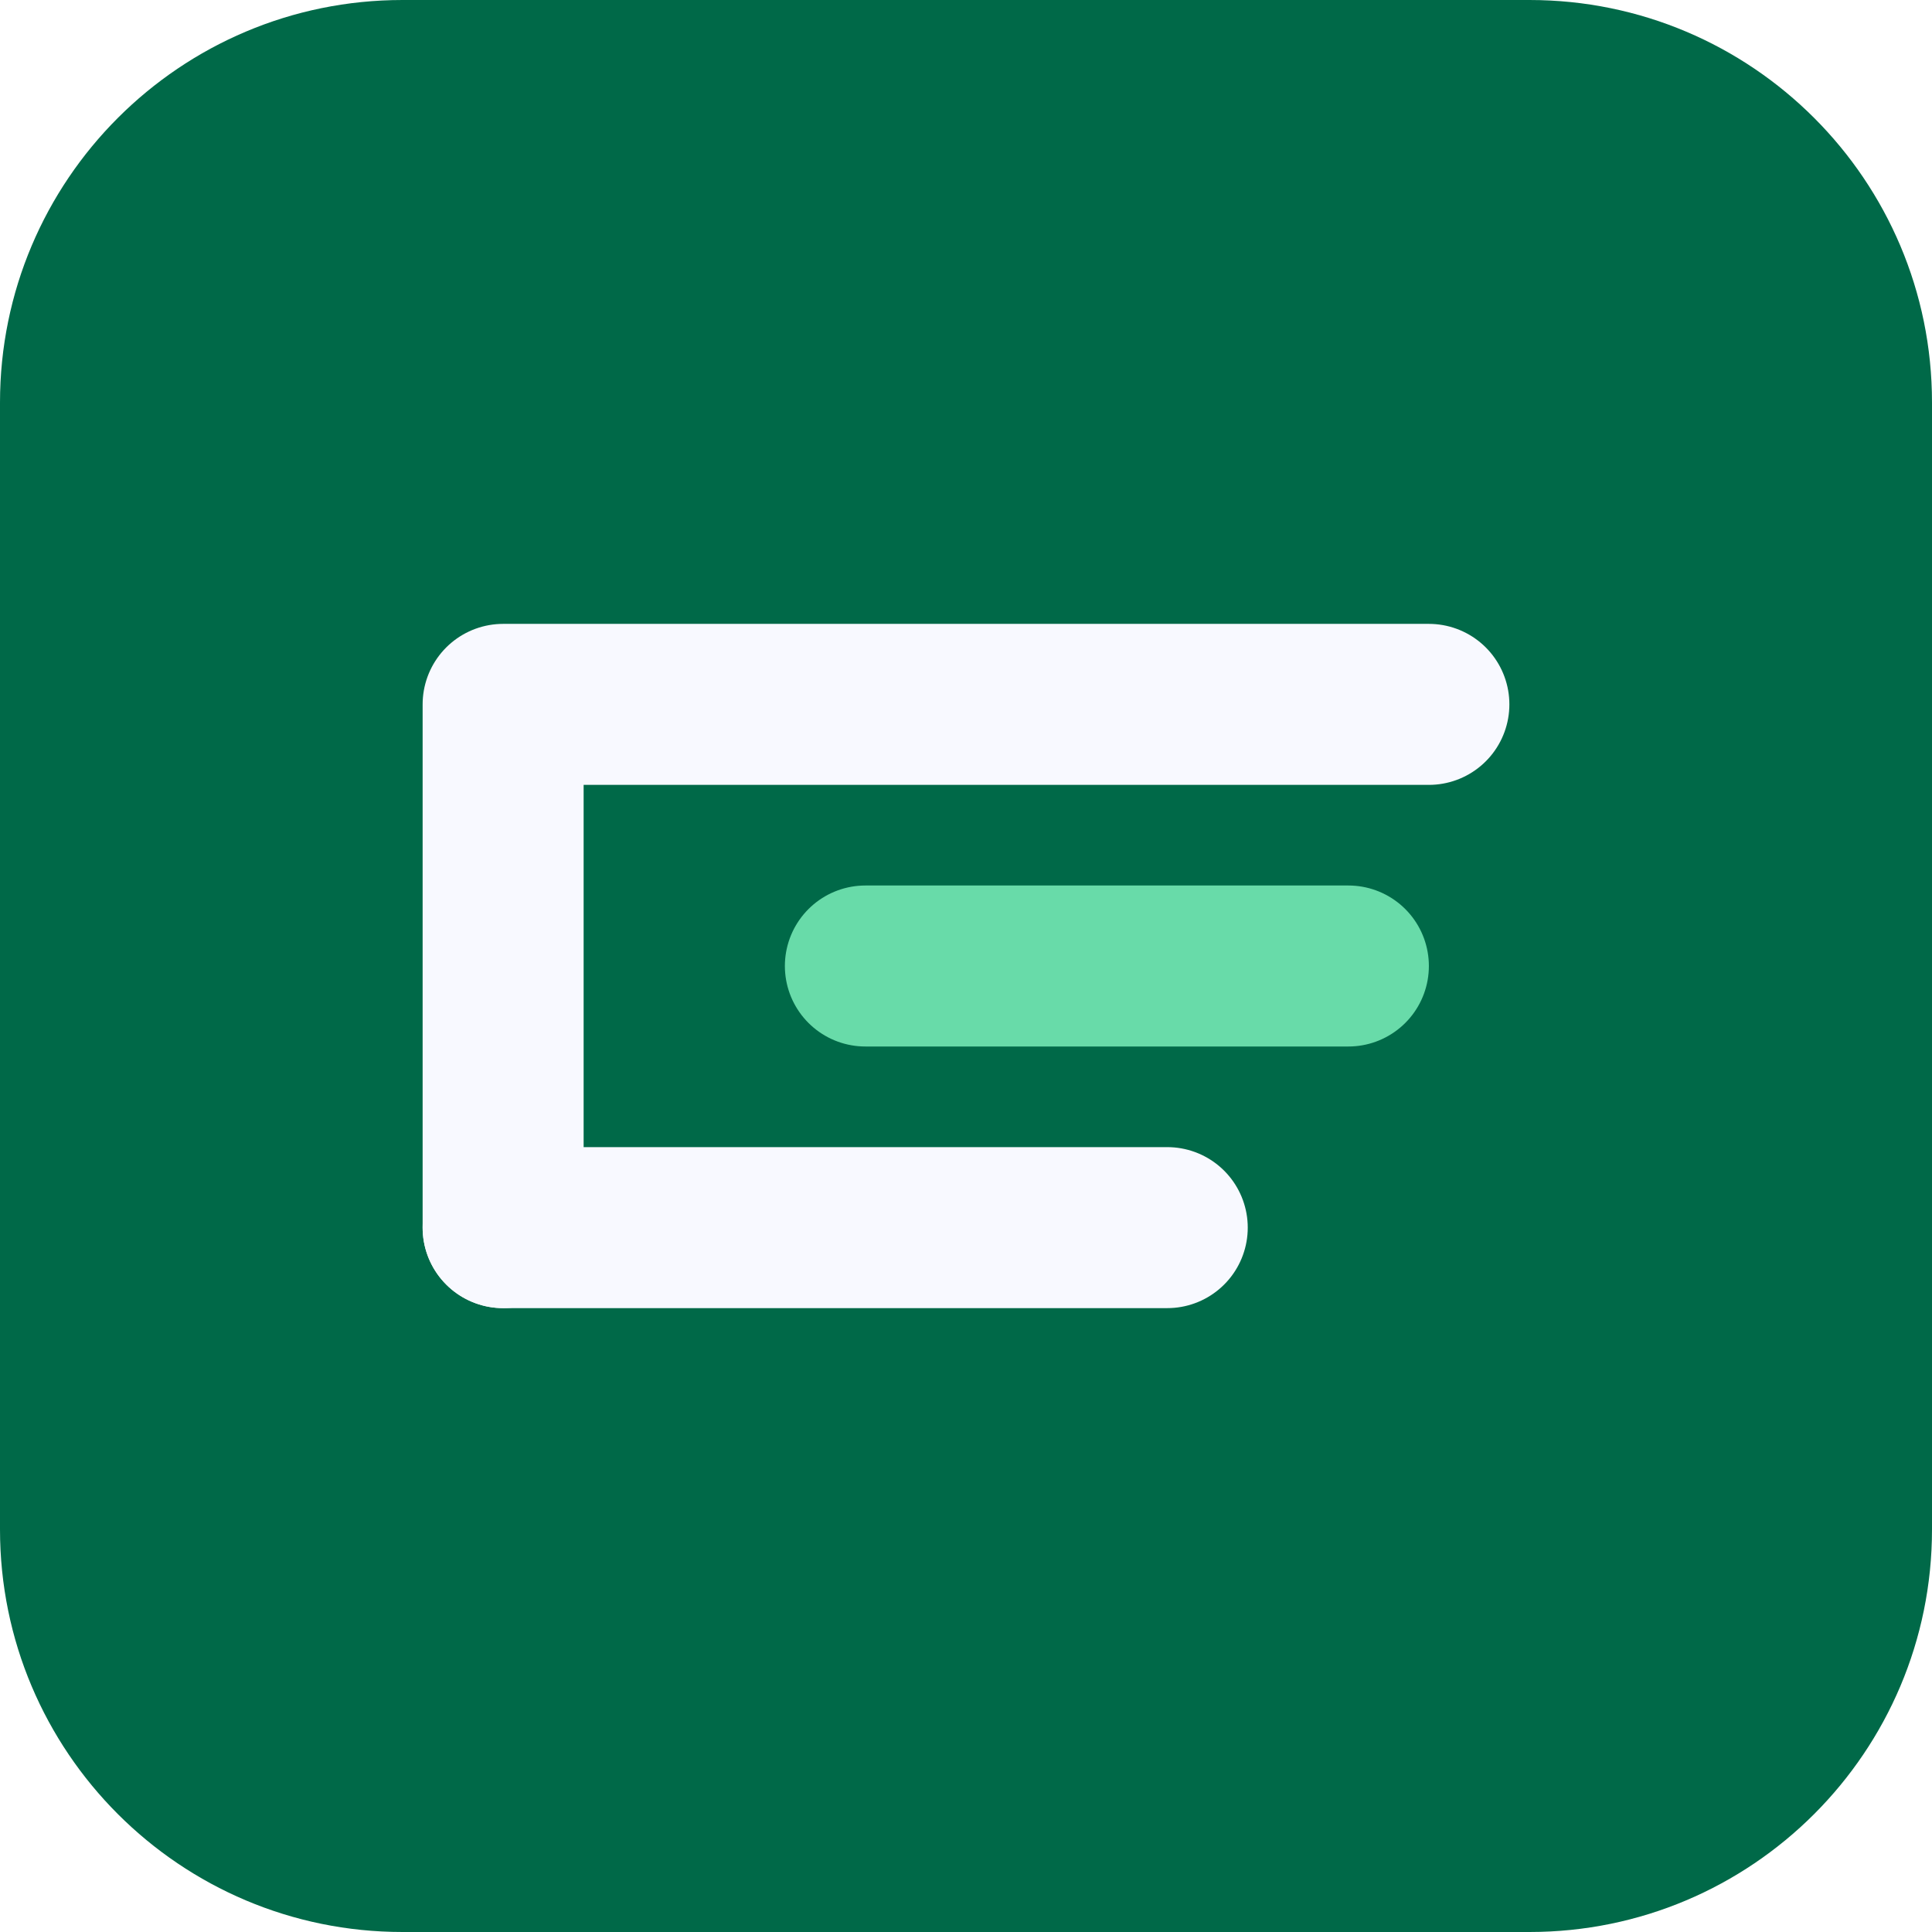
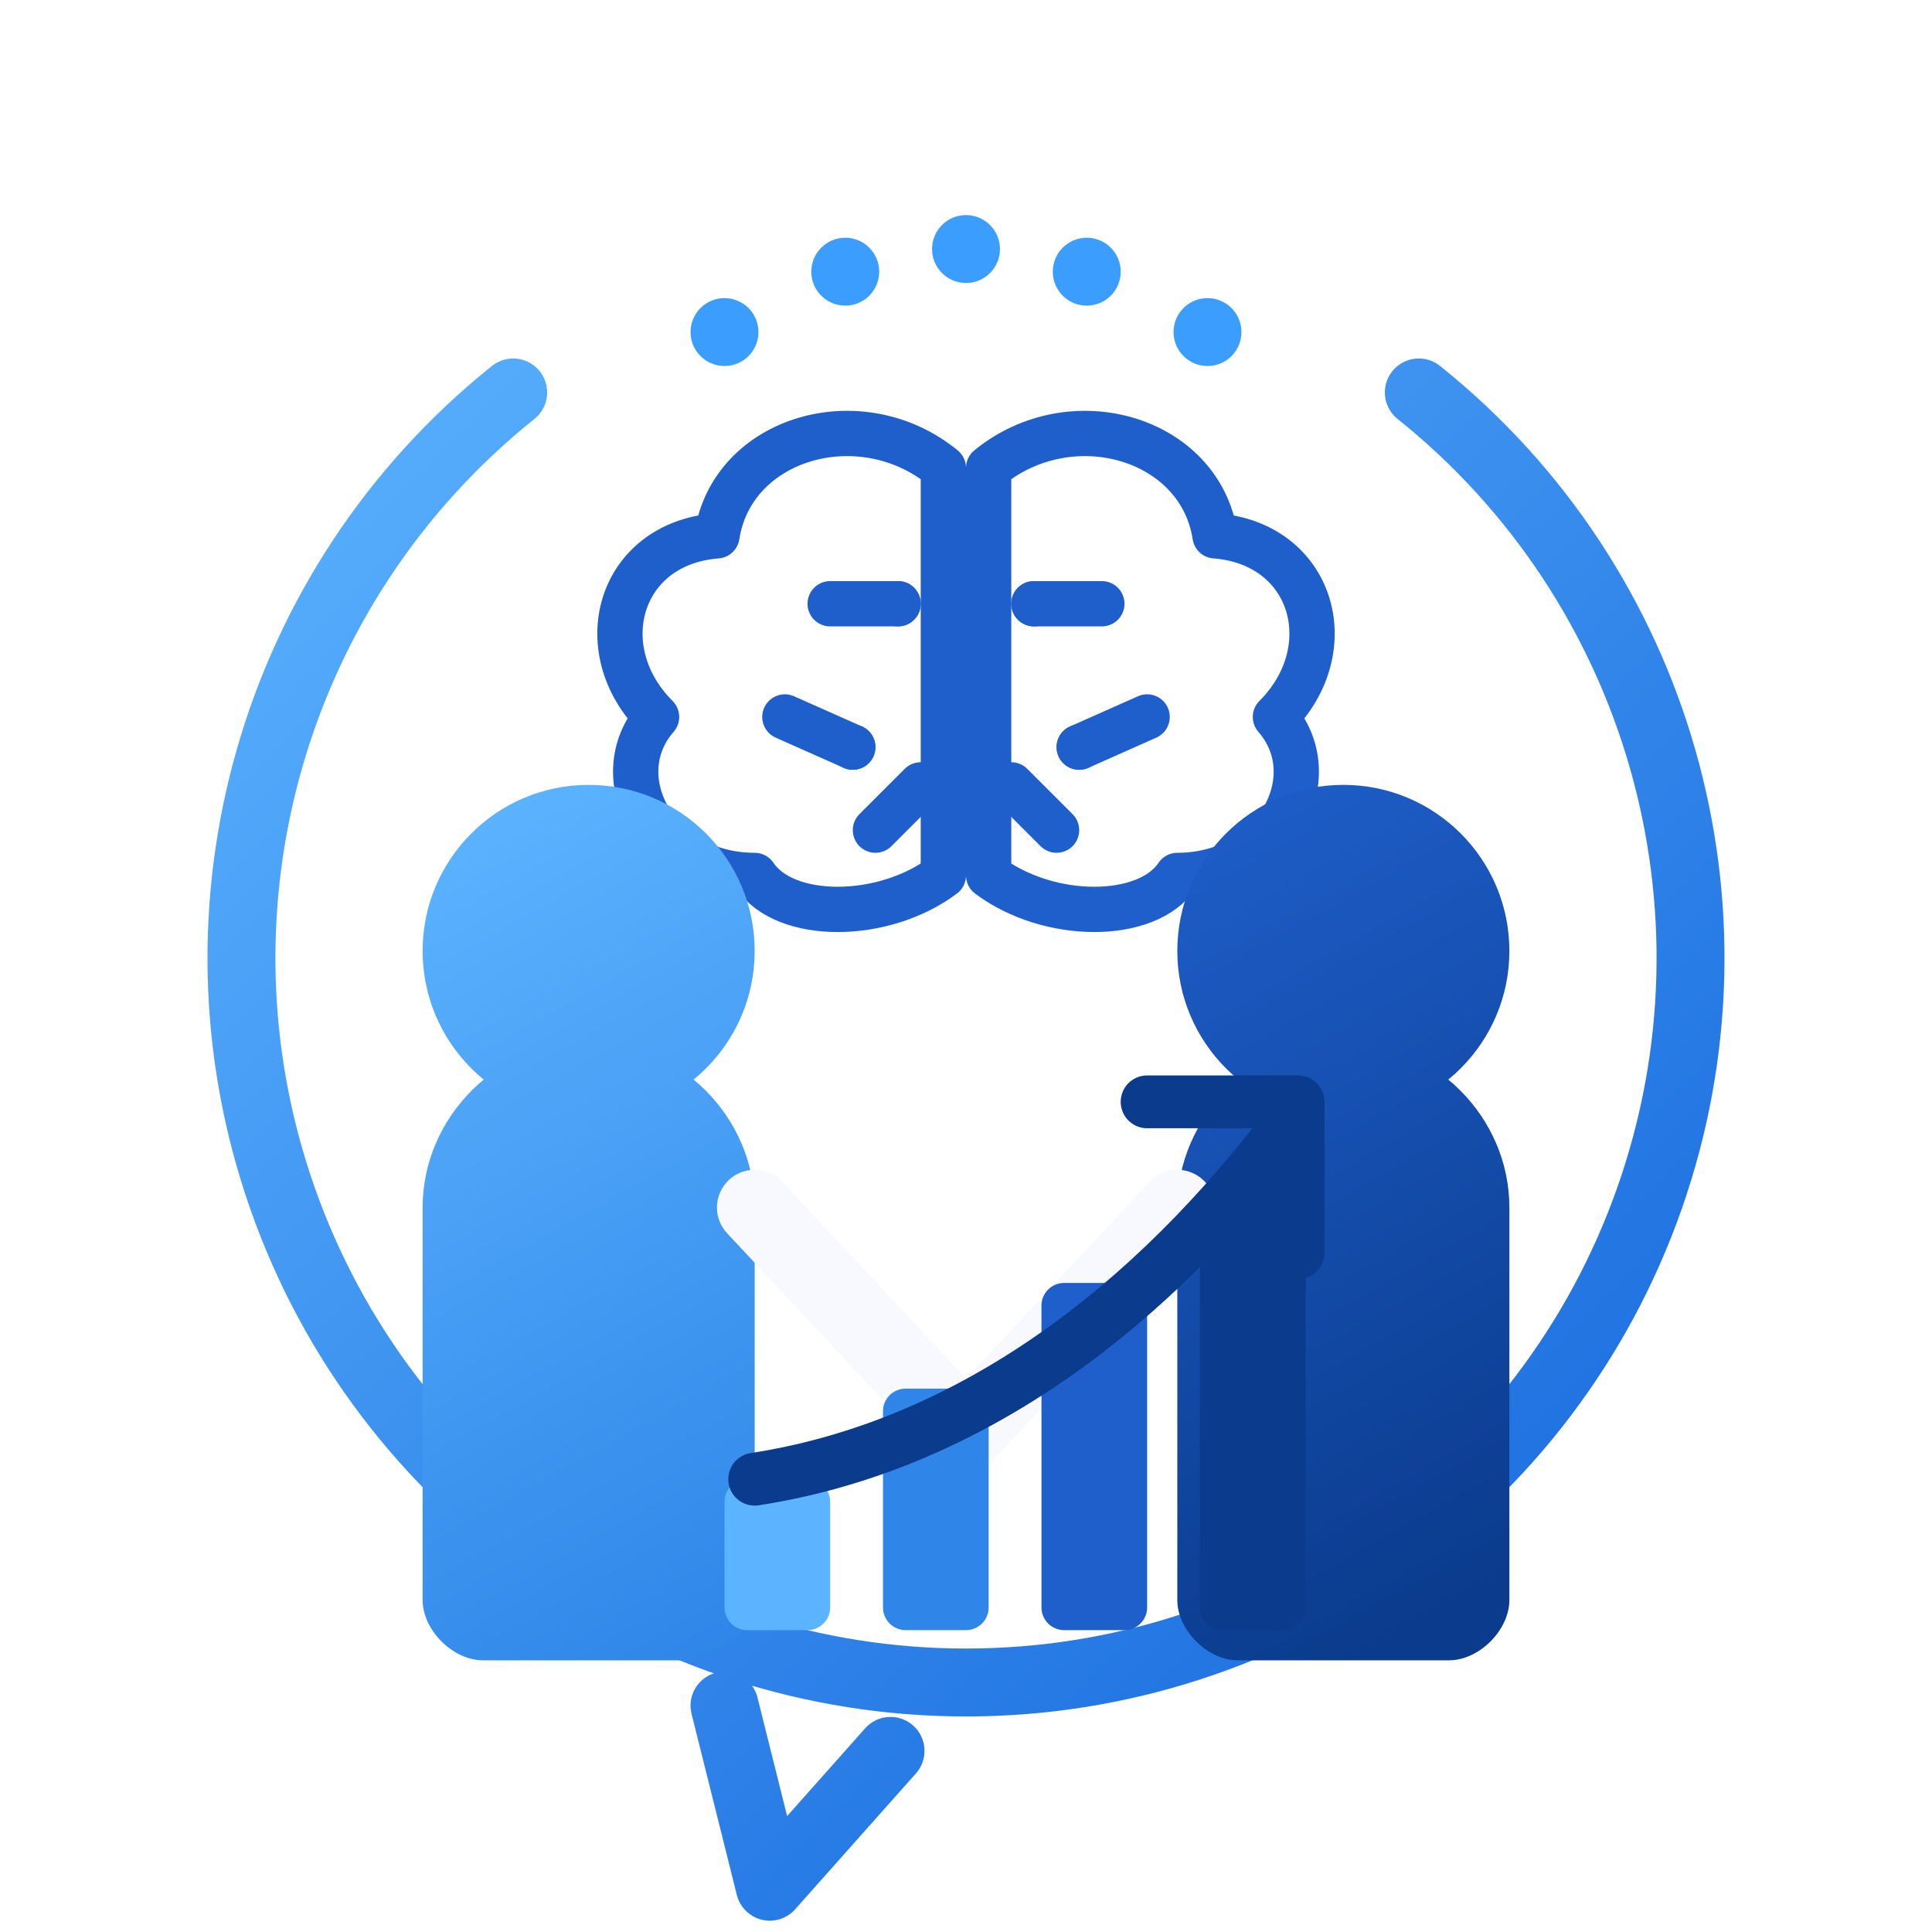
- <svg xmlns="http://www.w3.org/2000/svg" width="96" height="96" viewBox="0 0 96 96" fill="none">
-   <rect width="96" height="96" rx="20" fill="#006948" />
-   <path d="M25 61V35H71" stroke="#F8F9FF" stroke-width="8" stroke-linecap="round" stroke-linejoin="round" />
-   <path d="M25 61H58" stroke="#F8F9FF" stroke-width="8" stroke-linecap="round" />
-   <path d="M43 48H67" stroke="#68DBA9" stroke-width="8" stroke-linecap="round" />
+ <svg xmlns="http://www.w3.org/2000/svg" width="256" height="256" viewBox="0 0 256 256" fill="none">
+   <defs>
+     <linearGradient id="mfRing" x1="32" y1="40" x2="224" y2="232" gradientUnits="userSpaceOnUse">
+       <stop offset="0" stop-color="#5CB3FF" />
+       <stop offset="1" stop-color="#1668DC" />
+     </linearGradient>
+     <linearGradient id="mfLight" x1="56" y1="110" x2="112" y2="210" gradientUnits="userSpaceOnUse">
+       <stop offset="0" stop-color="#5CB3FF" />
+       <stop offset="1" stop-color="#2F86E8" />
+     </linearGradient>
+     <linearGradient id="mfDark" x1="144" y1="110" x2="200" y2="210" gradientUnits="userSpaceOnUse">
+       <stop offset="0" stop-color="#1F5FCB" />
+       <stop offset="1" stop-color="#0A3B8C" />
+     </linearGradient>
+   </defs>
+   <path d="M188 52a96 96 0 1 1-120 0M118 232l-16 18-6-24" stroke="url(#mfRing)" stroke-width="9" stroke-linecap="round" stroke-linejoin="round" fill="none" />
+   <g fill="#3B9EFF">
+     <circle cx="96" cy="44" r="4.5" />
+     <circle cx="112" cy="36" r="4.5" />
+     <circle cx="128" cy="33" r="4.5" />
+     <circle cx="144" cy="36" r="4.5" />
+     <circle cx="160" cy="44" r="4.5" />
+   </g>
+   <g stroke="#1F5FCB" stroke-width="6" fill="none" stroke-linecap="round" stroke-linejoin="round">
+     <path d="M125 62c-11-9-28-4-30 9-13 1-17 15-8 24-7 8 0 21 13 21 4 6 17 6 25 0z" />
+     <path d="M131 62c11-9 28-4 30 9 13 1 17 15 8 24 7 8 0 21-13 21-4 6-17 6-25 0z" />
+     <path d="M110 80h9M104 95l9 4M122 104l-6 6" />
+     <path d="M146 80h-9M152 95l-9 4M134 104l6 6" />
+   </g>
+   <g fill="#1F5FCB">
+     <circle cx="119" cy="80" r="3" />
+     <circle cx="113" cy="99" r="3" />
+     <circle cx="137" cy="80" r="3" />
+     <circle cx="143" cy="99" r="3" />
+   </g>
+   <g fill="url(#mfLight)">
+     <circle cx="78" cy="126" r="22" />
+     <path d="M56 160c0-12 10-22 22-22s22 10 22 22v52c0 4-4 8-8 8H64c-4 0-8-4-8-8z" />
+   </g>
+   <g fill="url(#mfDark)">
+     <circle cx="178" cy="126" r="22" />
+     <path d="M156 160c0-12 10-22 22-22s22 10 22 22v52c0 4-4 8-8 8h-28c-4 0-8-4-8-8z" />
+   </g>
+   <path d="M100 160l28 30 28-30" stroke="#F8F9FF" stroke-width="10" stroke-linecap="round" stroke-linejoin="round" fill="none" />
+   <g>
+     <rect x="96" y="196" width="14" height="20" rx="3" fill="#5CB3FF" />
+     <rect x="117" y="184" width="14" height="32" rx="3" fill="#2F86E8" />
+     <rect x="138" y="170" width="14" height="46" rx="3" fill="#1F5FCB" />
+     <rect x="159" y="156" width="14" height="60" rx="3" fill="#0A3B8C" />
+   </g>
+   <g stroke="#0A3B8C" stroke-width="7" fill="none" stroke-linecap="round" stroke-linejoin="round">
+     <path d="M100 196c26-4 50-20 70-46" />
+     <path d="M152 146h20v20" />
+   </g>
</svg>
